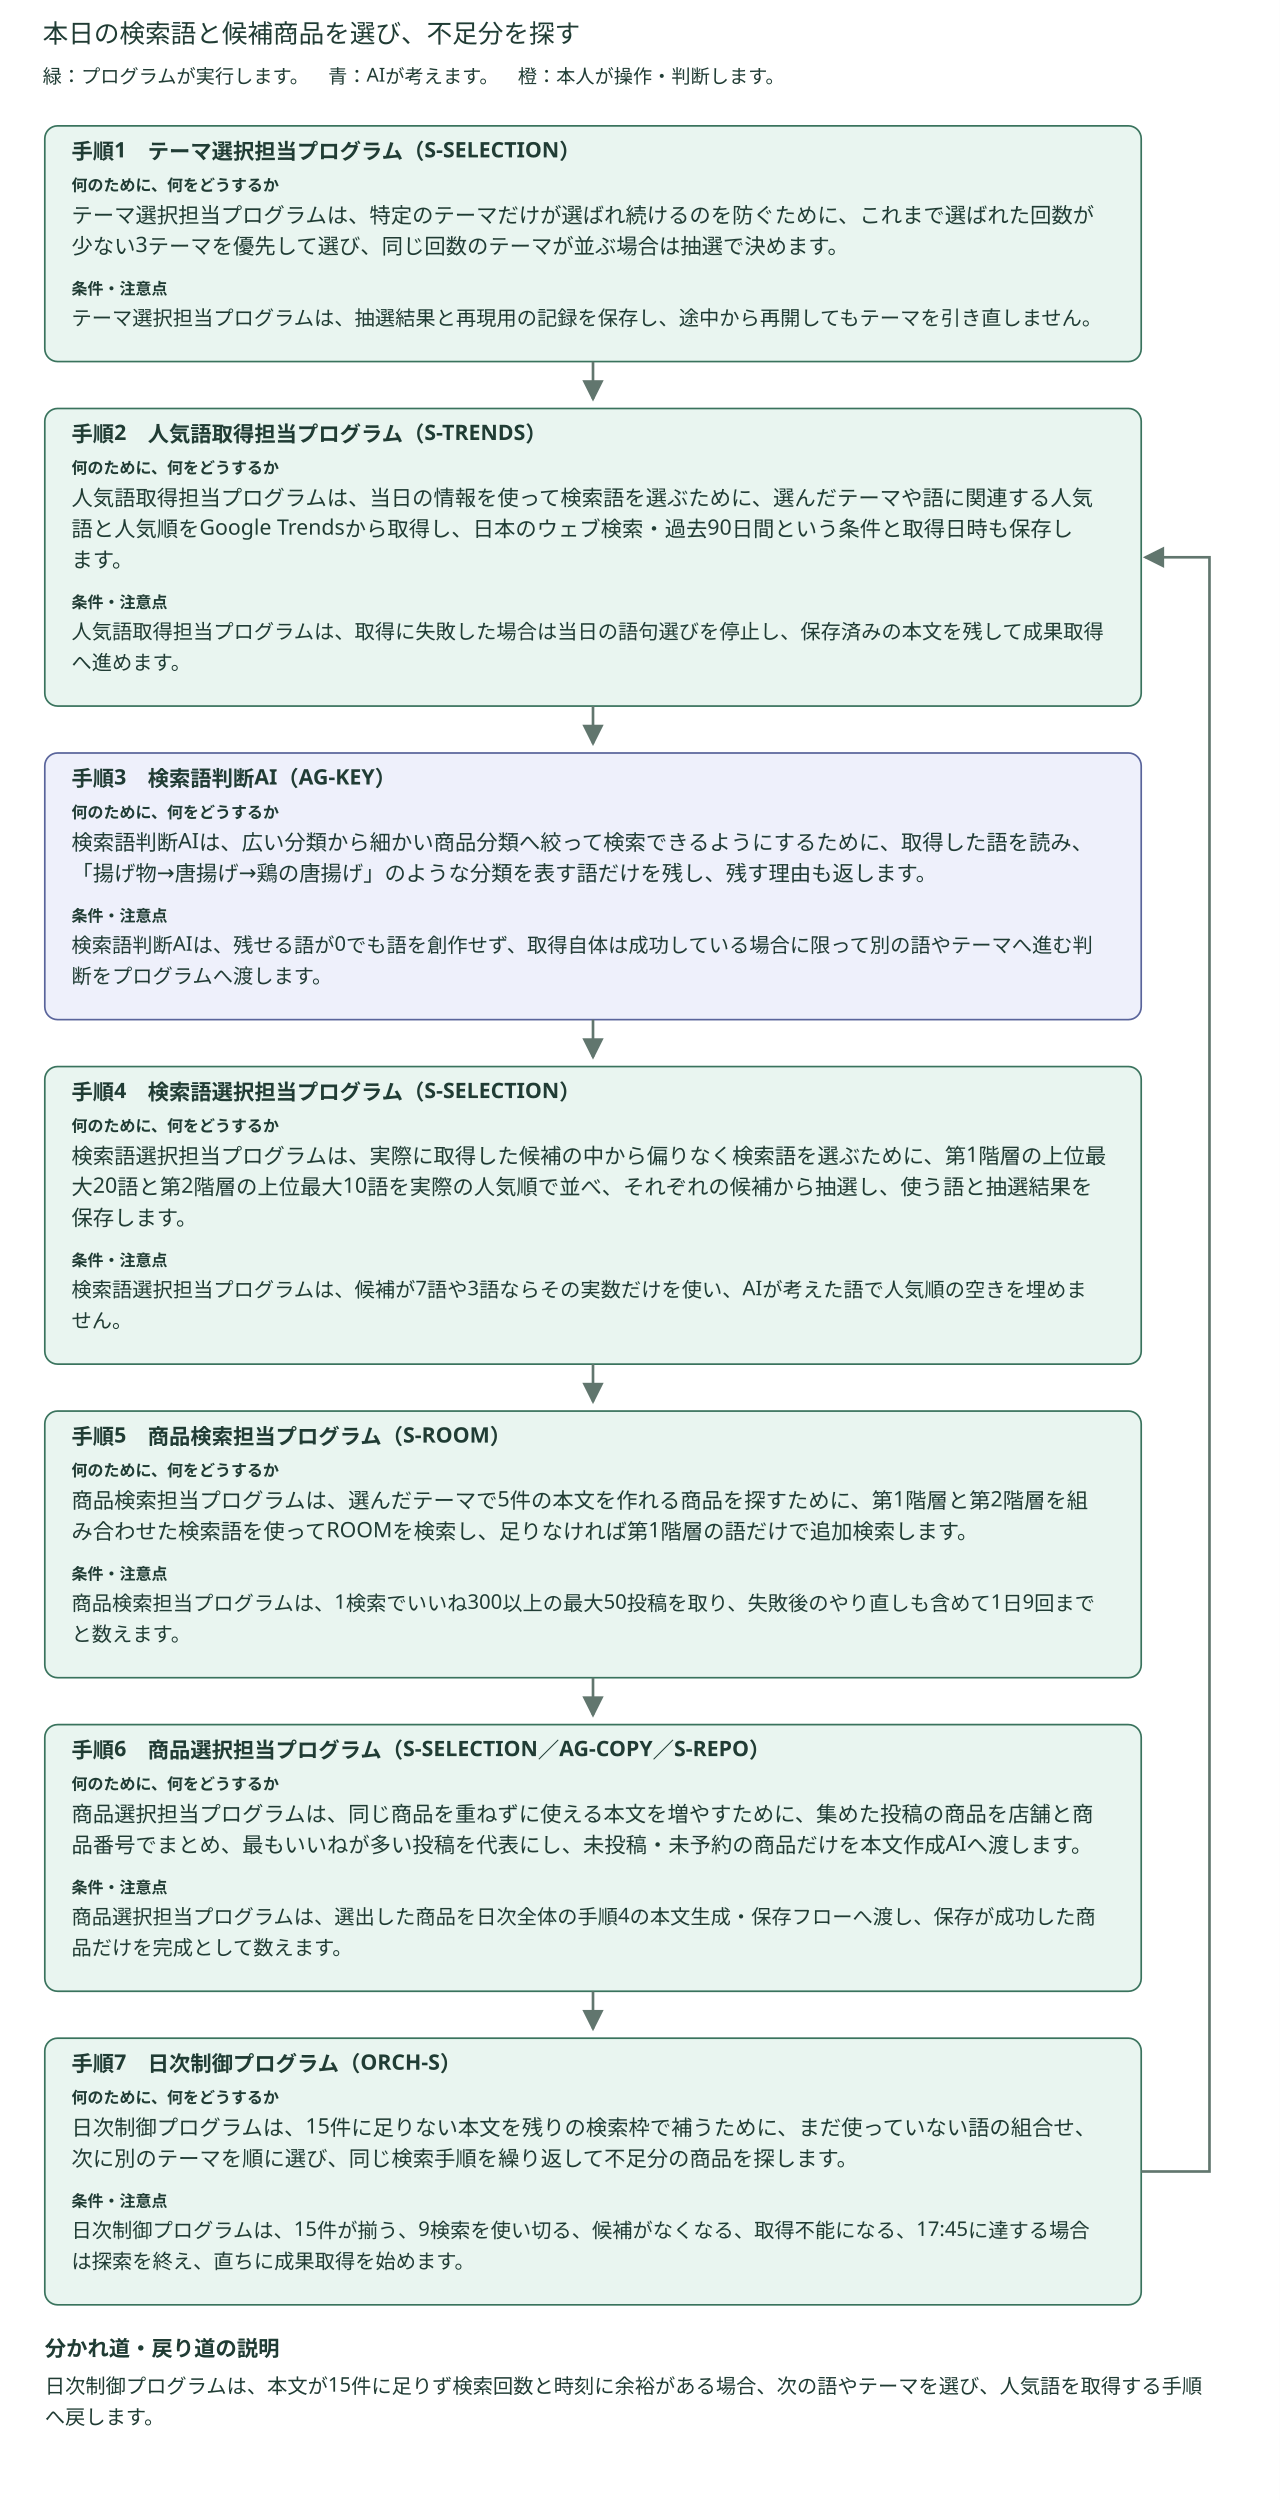
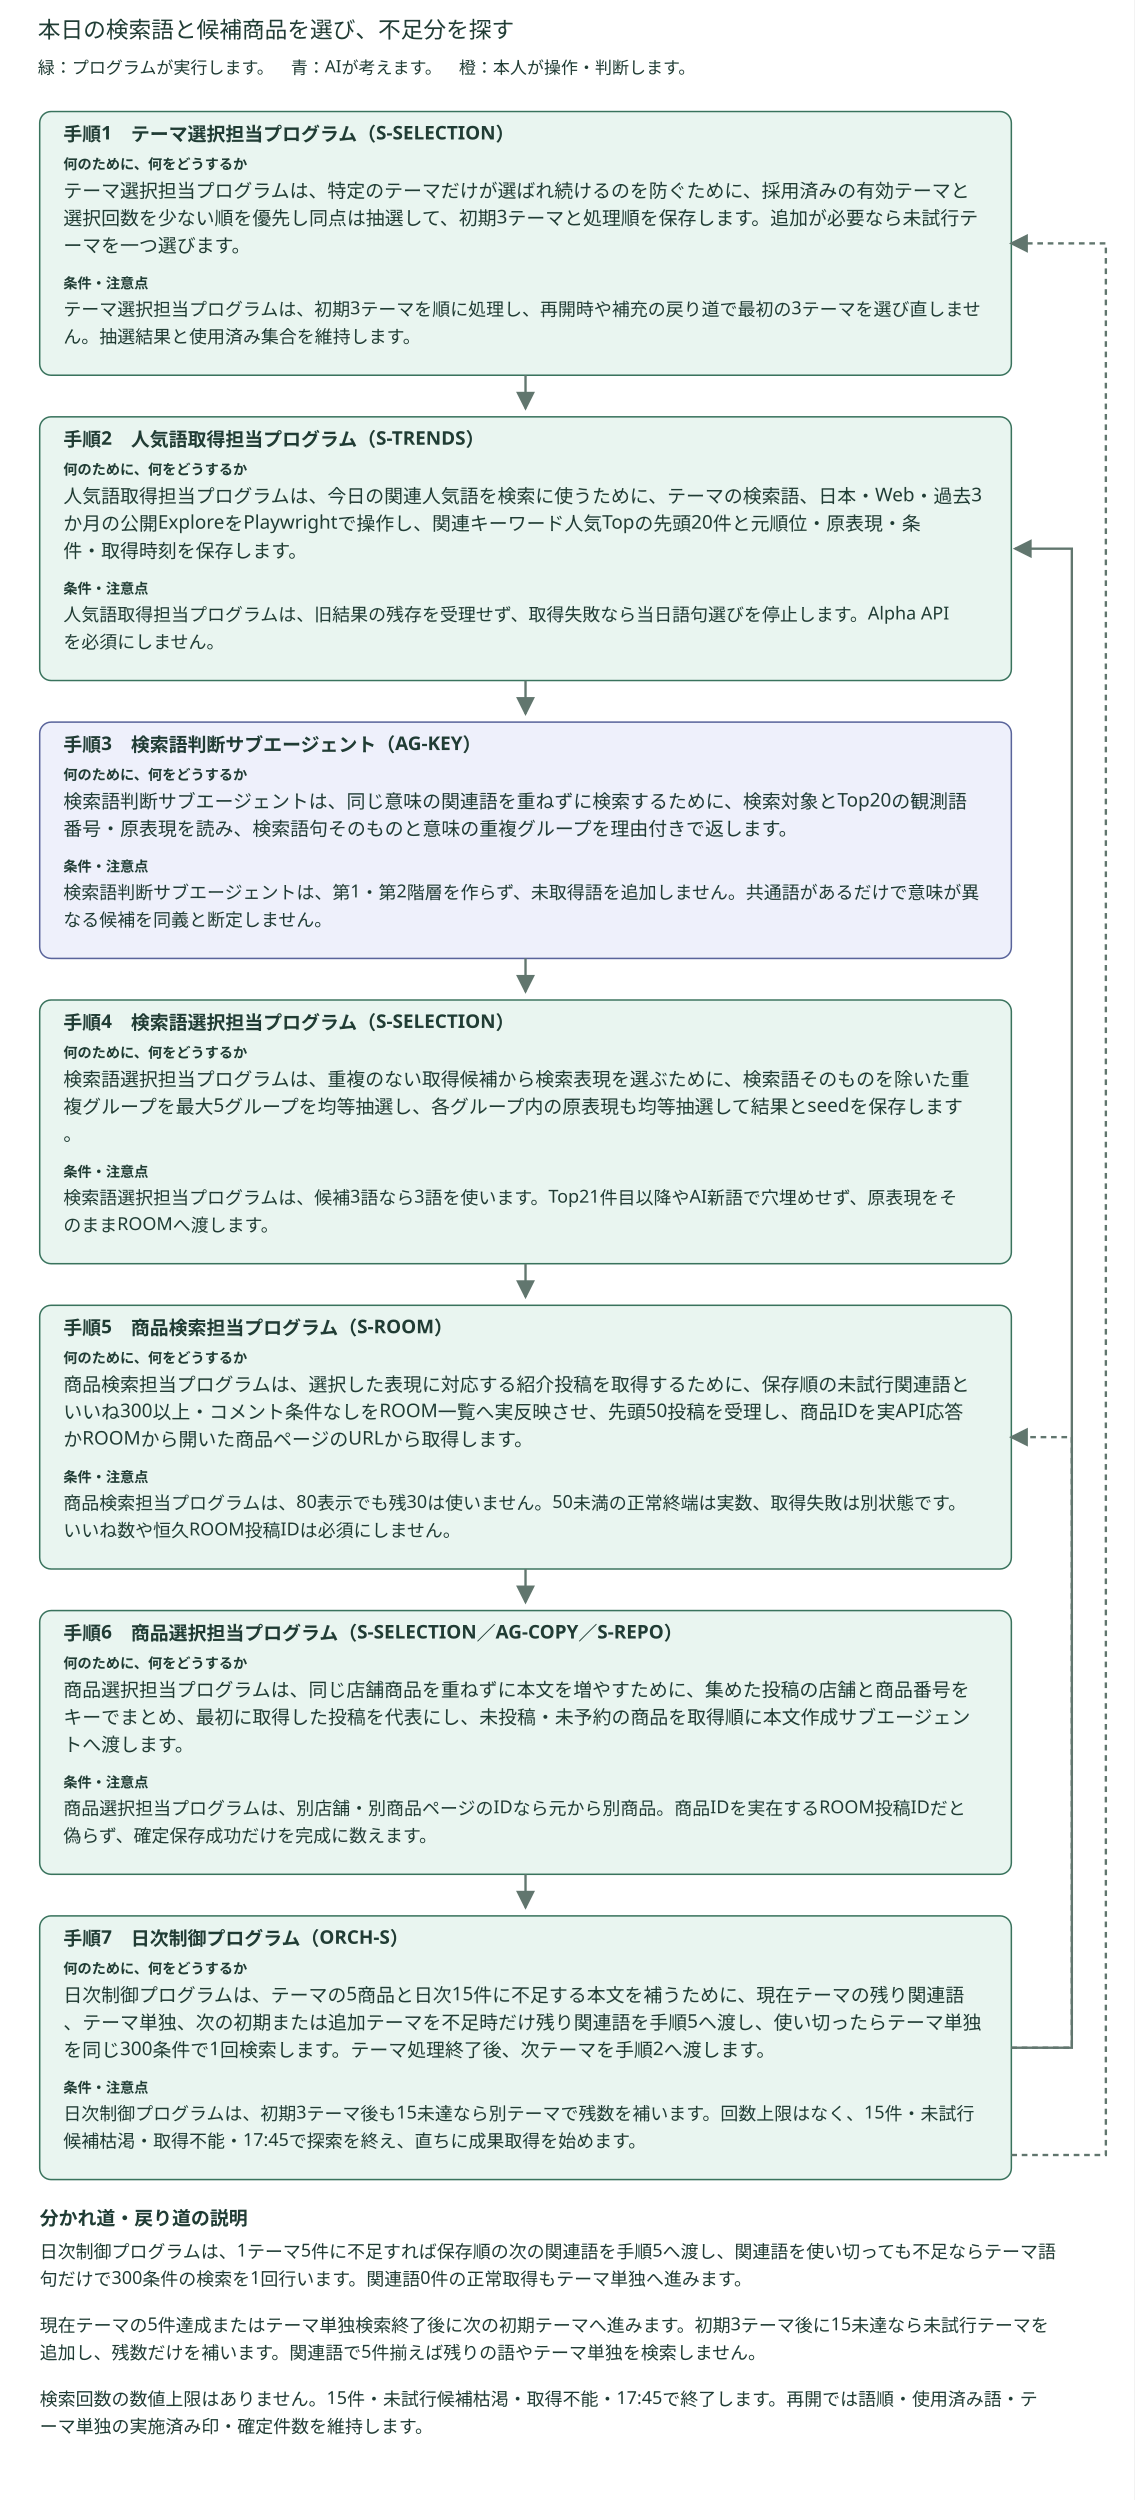
- <svg xmlns="http://www.w3.org/2000/svg" viewBox="0 0 1200 2344" role="img" aria-labelledby="task-F03-title task-F03-desc" font-family="Yu Gothic, Meiryo, sans-serif">
+ <svg xmlns="http://www.w3.org/2000/svg" viewBox="0 0 1200 2645" role="img" aria-labelledby="task-F03-title task-F03-desc" font-family="Yu Gothic, Meiryo, sans-serif">
  <defs>
    <marker id="task-F03-arrow" markerWidth="8" markerHeight="8" refX="7" refY="4" orient="auto">
      <path d="M0,0 L8,4 L0,8 Z" fill="#61766e" />
    </marker>
  </defs>
-   <rect width="1200" height="2344" fill="#fff" />
+   <rect width="1200" height="2645" fill="#fff" />
  <text x="40" y="40" font-size="24" font-weight="400" text-anchor="start" fill="#203c34">本日の検索語と候補商品を選び、不足分を探す</text>
  <text x="40" y="78" font-size="18" font-weight="400" text-anchor="start" fill="#203c34">緑：プログラムが実行します。　青：AIが考えます。　橙：本人が操作・判断します。</text>
  <g class="diagram-node" data-node="F03-1">
-     <rect x="42" y="118" width="1028" height="221" rx="12" fill="#e9f5f0" stroke="#39735d" stroke-width="1.6" />
+     <rect x="42" y="118" width="1028" height="279" rx="12" fill="#e9f5f0" stroke="#39735d" stroke-width="1.6" />
    <text x="67" y="149" font-size="20" font-weight="700" text-anchor="start" fill="#203c34">手順1　テーマ選択担当プログラム（S-SELECTION）</text>
    <text x="67" y="179" font-size="15" font-weight="700" text-anchor="start" fill="#203c34">何のために、何をどうするか</text>
-     <text x="67" y="209" font-size="20" font-weight="400" text-anchor="start" fill="#203c34">テーマ選択担当プログラムは、特定のテーマだけが選ばれ続けるのを防ぐために、これまで選ばれた回数が</text>
-     <text x="67" y="238" font-size="20" font-weight="400" text-anchor="start" fill="#203c34">少ない3テーマを優先して選び、同じ回数のテーマが並ぶ場合は抽選で決めます。</text>
-     <text x="67" y="276" font-size="15" font-weight="700" text-anchor="start" fill="#203c34">条件・注意点</text>
-     <text x="67" y="305" font-size="19" font-weight="400" text-anchor="start" fill="#203c34">テーマ選択担当プログラムは、抽選結果と再現用の記録を保存し、途中から再開してもテーマを引き直しません。</text>
+     <text x="67" y="209" font-size="20" font-weight="400" text-anchor="start" fill="#203c34">テーマ選択担当プログラムは、特定のテーマだけが選ばれ続けるのを防ぐために、採用済みの有効テーマと</text>
+     <text x="67" y="238" font-size="20" font-weight="400" text-anchor="start" fill="#203c34">選択回数を少ない順を優先し同点は抽選して、初期3テーマと処理順を保存します。追加が必要なら未試行テ</text>
+     <text x="67" y="267" font-size="20" font-weight="400" text-anchor="start" fill="#203c34">ーマを一つ選びます。</text>
+     <text x="67" y="305" font-size="15" font-weight="700" text-anchor="start" fill="#203c34">条件・注意点</text>
+     <text x="67" y="334" font-size="19" font-weight="400" text-anchor="start" fill="#203c34">テーマ選択担当プログラムは、初期3テーマを順に処理し、再開時や補充の戻り道で最初の3テーマを選び直しませ</text>
+     <text x="67" y="363" font-size="19" font-weight="400" text-anchor="start" fill="#203c34">ん。抽選結果と使用済み集合を維持します。</text>
  </g>
-   <path d="M 556 339 V 374" fill="none" stroke="#61766e" stroke-width="2.5" marker-end="url(#task-F03-arrow)" />
+   <path d="M 556 397 V 432" fill="none" stroke="#61766e" stroke-width="2.5" marker-end="url(#task-F03-arrow)" />
  <g class="diagram-node" data-node="F03-2">
-     <rect x="42" y="383" width="1028" height="279" rx="12" fill="#e9f5f0" stroke="#39735d" stroke-width="1.6" />
-     <text x="67" y="414" font-size="20" font-weight="700" text-anchor="start" fill="#203c34">手順2　人気語取得担当プログラム（S-TRENDS）</text>
-     <text x="67" y="444" font-size="15" font-weight="700" text-anchor="start" fill="#203c34">何のために、何をどうするか</text>
-     <text x="67" y="474" font-size="20" font-weight="400" text-anchor="start" fill="#203c34">人気語取得担当プログラムは、当日の情報を使って検索語を選ぶために、選んだテーマや語に関連する人気</text>
-     <text x="67" y="503" font-size="20" font-weight="400" text-anchor="start" fill="#203c34">語と人気順をGoogle Trendsから取得し、日本のウェブ検索・過去90日間という条件と取得日時も保存し</text>
-     <text x="67" y="532" font-size="20" font-weight="400" text-anchor="start" fill="#203c34">ます。</text>
-     <text x="67" y="570" font-size="15" font-weight="700" text-anchor="start" fill="#203c34">条件・注意点</text>
-     <text x="67" y="599" font-size="19" font-weight="400" text-anchor="start" fill="#203c34">人気語取得担当プログラムは、取得に失敗した場合は当日の語句選びを停止し、保存済みの本文を残して成果取得</text>
-     <text x="67" y="628" font-size="19" font-weight="400" text-anchor="start" fill="#203c34">へ進めます。</text>
+     <rect x="42" y="441" width="1028" height="279" rx="12" fill="#e9f5f0" stroke="#39735d" stroke-width="1.6" />
+     <text x="67" y="472" font-size="20" font-weight="700" text-anchor="start" fill="#203c34">手順2　人気語取得担当プログラム（S-TRENDS）</text>
+     <text x="67" y="502" font-size="15" font-weight="700" text-anchor="start" fill="#203c34">何のために、何をどうするか</text>
+     <text x="67" y="532" font-size="20" font-weight="400" text-anchor="start" fill="#203c34">人気語取得担当プログラムは、今日の関連人気語を検索に使うために、テーマの検索語、日本・Web・過去3</text>
+     <text x="67" y="561" font-size="20" font-weight="400" text-anchor="start" fill="#203c34">か月の公開ExploreをPlaywrightで操作し、関連キーワード人気Topの先頭20件と元順位・原表現・条</text>
+     <text x="67" y="590" font-size="20" font-weight="400" text-anchor="start" fill="#203c34">件・取得時刻を保存します。</text>
+     <text x="67" y="628" font-size="15" font-weight="700" text-anchor="start" fill="#203c34">条件・注意点</text>
+     <text x="67" y="657" font-size="19" font-weight="400" text-anchor="start" fill="#203c34">人気語取得担当プログラムは、旧結果の残存を受理せず、取得失敗なら当日語句選びを停止します。Alpha API</text>
+     <text x="67" y="686" font-size="19" font-weight="400" text-anchor="start" fill="#203c34">を必須にしません。</text>
  </g>
-   <path d="M 556 662 V 697" fill="none" stroke="#61766e" stroke-width="2.5" marker-end="url(#task-F03-arrow)" />
+   <path d="M 556 720 V 755" fill="none" stroke="#61766e" stroke-width="2.5" marker-end="url(#task-F03-arrow)" />
  <g class="diagram-node" data-node="F03-3">
-     <rect x="42" y="706" width="1028" height="250" rx="12" fill="#eef0fb" stroke="#59649b" stroke-width="1.6" />
-     <text x="67" y="737" font-size="20" font-weight="700" text-anchor="start" fill="#203c34">手順3　検索語判断AI（AG-KEY）</text>
-     <text x="67" y="767" font-size="15" font-weight="700" text-anchor="start" fill="#203c34">何のために、何をどうするか</text>
-     <text x="67" y="797" font-size="20" font-weight="400" text-anchor="start" fill="#203c34">検索語判断AIは、広い分類から細かい商品分類へ絞って検索できるようにするために、取得した語を読み、</text>
-     <text x="67" y="826" font-size="20" font-weight="400" text-anchor="start" fill="#203c34">「揚げ物→唐揚げ→鶏の唐揚げ」のような分類を表す語だけを残し、残す理由も返します。</text>
-     <text x="67" y="864" font-size="15" font-weight="700" text-anchor="start" fill="#203c34">条件・注意点</text>
-     <text x="67" y="893" font-size="19" font-weight="400" text-anchor="start" fill="#203c34">検索語判断AIは、残せる語が0でも語を創作せず、取得自体は成功している場合に限って別の語やテーマへ進む判</text>
-     <text x="67" y="922" font-size="19" font-weight="400" text-anchor="start" fill="#203c34">断をプログラムへ渡します。</text>
+     <rect x="42" y="764" width="1028" height="250" rx="12" fill="#eef0fb" stroke="#59649b" stroke-width="1.6" />
+     <text x="67" y="795" font-size="20" font-weight="700" text-anchor="start" fill="#203c34">手順3　検索語判断サブエージェント（AG-KEY）</text>
+     <text x="67" y="825" font-size="15" font-weight="700" text-anchor="start" fill="#203c34">何のために、何をどうするか</text>
+     <text x="67" y="855" font-size="20" font-weight="400" text-anchor="start" fill="#203c34">検索語判断サブエージェントは、同じ意味の関連語を重ねずに検索するために、検索対象とTop20の観測語</text>
+     <text x="67" y="884" font-size="20" font-weight="400" text-anchor="start" fill="#203c34">番号・原表現を読み、検索語句そのものと意味の重複グループを理由付きで返します。</text>
+     <text x="67" y="922" font-size="15" font-weight="700" text-anchor="start" fill="#203c34">条件・注意点</text>
+     <text x="67" y="951" font-size="19" font-weight="400" text-anchor="start" fill="#203c34">検索語判断サブエージェントは、第1・第2階層を作らず、未取得語を追加しません。共通語があるだけで意味が異</text>
+     <text x="67" y="980" font-size="19" font-weight="400" text-anchor="start" fill="#203c34">なる候補を同義と断定しません。</text>
  </g>
-   <path d="M 556 956 V 991" fill="none" stroke="#61766e" stroke-width="2.5" marker-end="url(#task-F03-arrow)" />
+   <path d="M 556 1014 V 1049" fill="none" stroke="#61766e" stroke-width="2.5" marker-end="url(#task-F03-arrow)" />
  <g class="diagram-node" data-node="F03-4">
-     <rect x="42" y="1000" width="1028" height="279" rx="12" fill="#e9f5f0" stroke="#39735d" stroke-width="1.6" />
-     <text x="67" y="1031" font-size="20" font-weight="700" text-anchor="start" fill="#203c34">手順4　検索語選択担当プログラム（S-SELECTION）</text>
-     <text x="67" y="1061" font-size="15" font-weight="700" text-anchor="start" fill="#203c34">何のために、何をどうするか</text>
-     <text x="67" y="1091" font-size="20" font-weight="400" text-anchor="start" fill="#203c34">検索語選択担当プログラムは、実際に取得した候補の中から偏りなく検索語を選ぶために、第1階層の上位最</text>
-     <text x="67" y="1120" font-size="20" font-weight="400" text-anchor="start" fill="#203c34">大20語と第2階層の上位最大10語を実際の人気順で並べ、それぞれの候補から抽選し、使う語と抽選結果を</text>
-     <text x="67" y="1149" font-size="20" font-weight="400" text-anchor="start" fill="#203c34">保存します。</text>
-     <text x="67" y="1187" font-size="15" font-weight="700" text-anchor="start" fill="#203c34">条件・注意点</text>
-     <text x="67" y="1216" font-size="19" font-weight="400" text-anchor="start" fill="#203c34">検索語選択担当プログラムは、候補が7語や3語ならその実数だけを使い、AIが考えた語で人気順の空きを埋めま</text>
-     <text x="67" y="1245" font-size="19" font-weight="400" text-anchor="start" fill="#203c34">せん。</text>
+     <rect x="42" y="1058" width="1028" height="279" rx="12" fill="#e9f5f0" stroke="#39735d" stroke-width="1.6" />
+     <text x="67" y="1089" font-size="20" font-weight="700" text-anchor="start" fill="#203c34">手順4　検索語選択担当プログラム（S-SELECTION）</text>
+     <text x="67" y="1119" font-size="15" font-weight="700" text-anchor="start" fill="#203c34">何のために、何をどうするか</text>
+     <text x="67" y="1149" font-size="20" font-weight="400" text-anchor="start" fill="#203c34">検索語選択担当プログラムは、重複のない取得候補から検索表現を選ぶために、検索語そのものを除いた重</text>
+     <text x="67" y="1178" font-size="20" font-weight="400" text-anchor="start" fill="#203c34">複グループを最大5グループを均等抽選し、各グループ内の原表現も均等抽選して結果とseedを保存します</text>
+     <text x="67" y="1207" font-size="20" font-weight="400" text-anchor="start" fill="#203c34">。</text>
+     <text x="67" y="1245" font-size="15" font-weight="700" text-anchor="start" fill="#203c34">条件・注意点</text>
+     <text x="67" y="1274" font-size="19" font-weight="400" text-anchor="start" fill="#203c34">検索語選択担当プログラムは、候補3語なら3語を使います。Top21件目以降やAI新語で穴埋めせず、原表現をそ</text>
+     <text x="67" y="1303" font-size="19" font-weight="400" text-anchor="start" fill="#203c34">のままROOMへ渡します。</text>
  </g>
-   <path d="M 556 1279 V 1314" fill="none" stroke="#61766e" stroke-width="2.5" marker-end="url(#task-F03-arrow)" />
+   <path d="M 556 1337 V 1372" fill="none" stroke="#61766e" stroke-width="2.5" marker-end="url(#task-F03-arrow)" />
  <g class="diagram-node" data-node="F03-5">
-     <rect x="42" y="1323" width="1028" height="250" rx="12" fill="#e9f5f0" stroke="#39735d" stroke-width="1.6" />
-     <text x="67" y="1354" font-size="20" font-weight="700" text-anchor="start" fill="#203c34">手順5　商品検索担当プログラム（S-ROOM）</text>
-     <text x="67" y="1384" font-size="15" font-weight="700" text-anchor="start" fill="#203c34">何のために、何をどうするか</text>
-     <text x="67" y="1414" font-size="20" font-weight="400" text-anchor="start" fill="#203c34">商品検索担当プログラムは、選んだテーマで5件の本文を作れる商品を探すために、第1階層と第2階層を組</text>
-     <text x="67" y="1443" font-size="20" font-weight="400" text-anchor="start" fill="#203c34">み合わせた検索語を使ってROOMを検索し、足りなければ第1階層の語だけで追加検索します。</text>
-     <text x="67" y="1481" font-size="15" font-weight="700" text-anchor="start" fill="#203c34">条件・注意点</text>
-     <text x="67" y="1510" font-size="19" font-weight="400" text-anchor="start" fill="#203c34">商品検索担当プログラムは、1検索でいいね300以上の最大50投稿を取り、失敗後のやり直しも含めて1日9回まで</text>
-     <text x="67" y="1539" font-size="19" font-weight="400" text-anchor="start" fill="#203c34">と数えます。</text>
+     <rect x="42" y="1381" width="1028" height="279" rx="12" fill="#e9f5f0" stroke="#39735d" stroke-width="1.6" />
+     <text x="67" y="1412" font-size="20" font-weight="700" text-anchor="start" fill="#203c34">手順5　商品検索担当プログラム（S-ROOM）</text>
+     <text x="67" y="1442" font-size="15" font-weight="700" text-anchor="start" fill="#203c34">何のために、何をどうするか</text>
+     <text x="67" y="1472" font-size="20" font-weight="400" text-anchor="start" fill="#203c34">商品検索担当プログラムは、選択した表現に対応する紹介投稿を取得するために、保存順の未試行関連語と</text>
+     <text x="67" y="1501" font-size="20" font-weight="400" text-anchor="start" fill="#203c34">いいね300以上・コメント条件なしをROOM一覧へ実反映させ、先頭50投稿を受理し、商品IDを実API応答</text>
+     <text x="67" y="1530" font-size="20" font-weight="400" text-anchor="start" fill="#203c34">かROOMから開いた商品ページのURLから取得します。</text>
+     <text x="67" y="1568" font-size="15" font-weight="700" text-anchor="start" fill="#203c34">条件・注意点</text>
+     <text x="67" y="1597" font-size="19" font-weight="400" text-anchor="start" fill="#203c34">商品検索担当プログラムは、80表示でも残30は使いません。50未満の正常終端は実数、取得失敗は別状態です。</text>
+     <text x="67" y="1626" font-size="19" font-weight="400" text-anchor="start" fill="#203c34">いいね数や恒久ROOM投稿IDは必須にしません。</text>
  </g>
-   <path d="M 556 1573 V 1608" fill="none" stroke="#61766e" stroke-width="2.5" marker-end="url(#task-F03-arrow)" />
+   <path d="M 556 1660 V 1695" fill="none" stroke="#61766e" stroke-width="2.5" marker-end="url(#task-F03-arrow)" />
  <g class="diagram-node" data-node="F03-6">
-     <rect x="42" y="1617" width="1028" height="250" rx="12" fill="#e9f5f0" stroke="#39735d" stroke-width="1.6" />
-     <text x="67" y="1648" font-size="20" font-weight="700" text-anchor="start" fill="#203c34">手順6　商品選択担当プログラム（S-SELECTION／AG-COPY／S-REPO）</text>
-     <text x="67" y="1678" font-size="15" font-weight="700" text-anchor="start" fill="#203c34">何のために、何をどうするか</text>
-     <text x="67" y="1708" font-size="20" font-weight="400" text-anchor="start" fill="#203c34">商品選択担当プログラムは、同じ商品を重ねずに使える本文を増やすために、集めた投稿の商品を店舗と商</text>
-     <text x="67" y="1737" font-size="20" font-weight="400" text-anchor="start" fill="#203c34">品番号でまとめ、最もいいねが多い投稿を代表にし、未投稿・未予約の商品だけを本文作成AIへ渡します。</text>
-     <text x="67" y="1775" font-size="15" font-weight="700" text-anchor="start" fill="#203c34">条件・注意点</text>
-     <text x="67" y="1804" font-size="19" font-weight="400" text-anchor="start" fill="#203c34">商品選択担当プログラムは、選出した商品を日次全体の手順4の本文生成・保存フローへ渡し、保存が成功した商</text>
-     <text x="67" y="1833" font-size="19" font-weight="400" text-anchor="start" fill="#203c34">品だけを完成として数えます。</text>
+     <rect x="42" y="1704" width="1028" height="279" rx="12" fill="#e9f5f0" stroke="#39735d" stroke-width="1.6" />
+     <text x="67" y="1735" font-size="20" font-weight="700" text-anchor="start" fill="#203c34">手順6　商品選択担当プログラム（S-SELECTION／AG-COPY／S-REPO）</text>
+     <text x="67" y="1765" font-size="15" font-weight="700" text-anchor="start" fill="#203c34">何のために、何をどうするか</text>
+     <text x="67" y="1795" font-size="20" font-weight="400" text-anchor="start" fill="#203c34">商品選択担当プログラムは、同じ店舗商品を重ねずに本文を増やすために、集めた投稿の店舗と商品番号を</text>
+     <text x="67" y="1824" font-size="20" font-weight="400" text-anchor="start" fill="#203c34">キーでまとめ、最初に取得した投稿を代表にし、未投稿・未予約の商品を取得順に本文作成サブエージェン</text>
+     <text x="67" y="1853" font-size="20" font-weight="400" text-anchor="start" fill="#203c34">トへ渡します。</text>
+     <text x="67" y="1891" font-size="15" font-weight="700" text-anchor="start" fill="#203c34">条件・注意点</text>
+     <text x="67" y="1920" font-size="19" font-weight="400" text-anchor="start" fill="#203c34">商品選択担当プログラムは、別店舗・別商品ページのIDなら元から別商品。商品IDを実在するROOM投稿IDだと</text>
+     <text x="67" y="1949" font-size="19" font-weight="400" text-anchor="start" fill="#203c34">偽らず、確定保存成功だけを完成に数えます。</text>
  </g>
-   <path d="M 556 1867 V 1902" fill="none" stroke="#61766e" stroke-width="2.5" marker-end="url(#task-F03-arrow)" />
+   <path d="M 556 1983 V 2018" fill="none" stroke="#61766e" stroke-width="2.5" marker-end="url(#task-F03-arrow)" />
  <g class="diagram-node" data-node="F03-7">
-     <rect x="42" y="1911" width="1028" height="250" rx="12" fill="#e9f5f0" stroke="#39735d" stroke-width="1.6" />
-     <text x="67" y="1942" font-size="20" font-weight="700" text-anchor="start" fill="#203c34">手順7　日次制御プログラム（ORCH-S）</text>
-     <text x="67" y="1972" font-size="15" font-weight="700" text-anchor="start" fill="#203c34">何のために、何をどうするか</text>
-     <text x="67" y="2002" font-size="20" font-weight="400" text-anchor="start" fill="#203c34">日次制御プログラムは、15件に足りない本文を残りの検索枠で補うために、まだ使っていない語の組合せ、</text>
-     <text x="67" y="2031" font-size="20" font-weight="400" text-anchor="start" fill="#203c34">次に別のテーマを順に選び、同じ検索手順を繰り返して不足分の商品を探します。</text>
-     <text x="67" y="2069" font-size="15" font-weight="700" text-anchor="start" fill="#203c34">条件・注意点</text>
-     <text x="67" y="2098" font-size="19" font-weight="400" text-anchor="start" fill="#203c34">日次制御プログラムは、15件が揃う、9検索を使い切る、候補がなくなる、取得不能になる、17:45に達する場合</text>
-     <text x="67" y="2127" font-size="19" font-weight="400" text-anchor="start" fill="#203c34">は探索を終え、直ちに成果取得を始めます。</text>
+     <rect x="42" y="2027" width="1028" height="279" rx="12" fill="#e9f5f0" stroke="#39735d" stroke-width="1.6" />
+     <text x="67" y="2058" font-size="20" font-weight="700" text-anchor="start" fill="#203c34">手順7　日次制御プログラム（ORCH-S）</text>
+     <text x="67" y="2088" font-size="15" font-weight="700" text-anchor="start" fill="#203c34">何のために、何をどうするか</text>
+     <text x="67" y="2118" font-size="20" font-weight="400" text-anchor="start" fill="#203c34">日次制御プログラムは、テーマの5商品と日次15件に不足する本文を補うために、現在テーマの残り関連語</text>
+     <text x="67" y="2147" font-size="20" font-weight="400" text-anchor="start" fill="#203c34">、テーマ単独、次の初期または追加テーマを不足時だけ残り関連語を手順5へ渡し、使い切ったらテーマ単独</text>
+     <text x="67" y="2176" font-size="20" font-weight="400" text-anchor="start" fill="#203c34">を同じ300条件で1回検索します。テーマ処理終了後、次テーマを手順2へ渡します。</text>
+     <text x="67" y="2214" font-size="15" font-weight="700" text-anchor="start" fill="#203c34">条件・注意点</text>
+     <text x="67" y="2243" font-size="19" font-weight="400" text-anchor="start" fill="#203c34">日次制御プログラムは、初期3テーマ後も15未達なら別テーマで残数を補います。回数上限はなく、15件・未試行</text>
+     <text x="67" y="2272" font-size="19" font-weight="400" text-anchor="start" fill="#203c34">候補枯渇・取得不能・17:45で探索を終え、直ちに成果取得を始めます。</text>
  </g>
-   <path d="M 1070 2036 H 1134 V 522.5 H 1074" fill="none" stroke="#61766e" stroke-width="2.5" marker-end="url(#task-F03-arrow)" />
-   <text x="42" y="2209" font-size="20" font-weight="700" text-anchor="start" fill="#203c34">分かれ道・戻り道の説明</text>
-   <text x="42" y="2244" font-size="19" font-weight="400" text-anchor="start" fill="#203c34">日次制御プログラムは、本文が15件に足りず検索回数と時刻に余裕がある場合、次の語やテーマを選び、人気語を取得する手順</text>
-   <text x="42" y="2273" font-size="19" font-weight="400" text-anchor="start" fill="#203c34">へ戻します。</text>
+   <path d="M 1070 2166.5 H 1134 V 1520.5 H 1070" fill="none" stroke="#61766e" stroke-width="2.5" stroke-dasharray="6 5" marker-end="url(#task-F03-arrow)" />
+   <path d="M 1070 2280 H 1170 V 257.5 H 1070" fill="none" stroke="#61766e" stroke-width="2.5" stroke-dasharray="6 5" marker-end="url(#task-F03-arrow)" />
+   <path d="M 1070 2166.5 H 1134 V 580.5 H 1074" fill="none" stroke="#61766e" stroke-width="2.5" marker-end="url(#task-F03-arrow)" />
+   <text x="42" y="2354" font-size="20" font-weight="700" text-anchor="start" fill="#203c34">分かれ道・戻り道の説明</text>
+   <text x="42" y="2389" font-size="19" font-weight="400" text-anchor="start" fill="#203c34">日次制御プログラムは、1テーマ5件に不足すれば保存順の次の関連語を手順5へ渡し、関連語を使い切っても不足ならテーマ語</text>
+   <text x="42" y="2418" font-size="19" font-weight="400" text-anchor="start" fill="#203c34">句だけで300条件の検索を1回行います。関連語0件の正常取得もテーマ単独へ進みます。</text>
+   <text x="42" y="2467" font-size="19" font-weight="400" text-anchor="start" fill="#203c34">現在テーマの5件達成またはテーマ単独検索終了後に次の初期テーマへ進みます。初期3テーマ後に15未達なら未試行テーマを</text>
+   <text x="42" y="2496" font-size="19" font-weight="400" text-anchor="start" fill="#203c34">追加し、残数だけを補います。関連語で5件揃えば残りの語やテーマ単独を検索しません。</text>
+   <text x="42" y="2545" font-size="19" font-weight="400" text-anchor="start" fill="#203c34">検索回数の数値上限はありません。15件・未試行候補枯渇・取得不能・17:45で終了します。再開では語順・使用済み語・テ</text>
+   <text x="42" y="2574" font-size="19" font-weight="400" text-anchor="start" fill="#203c34">ーマ単独の実施済み印・確定件数を維持します。</text>
</svg>
